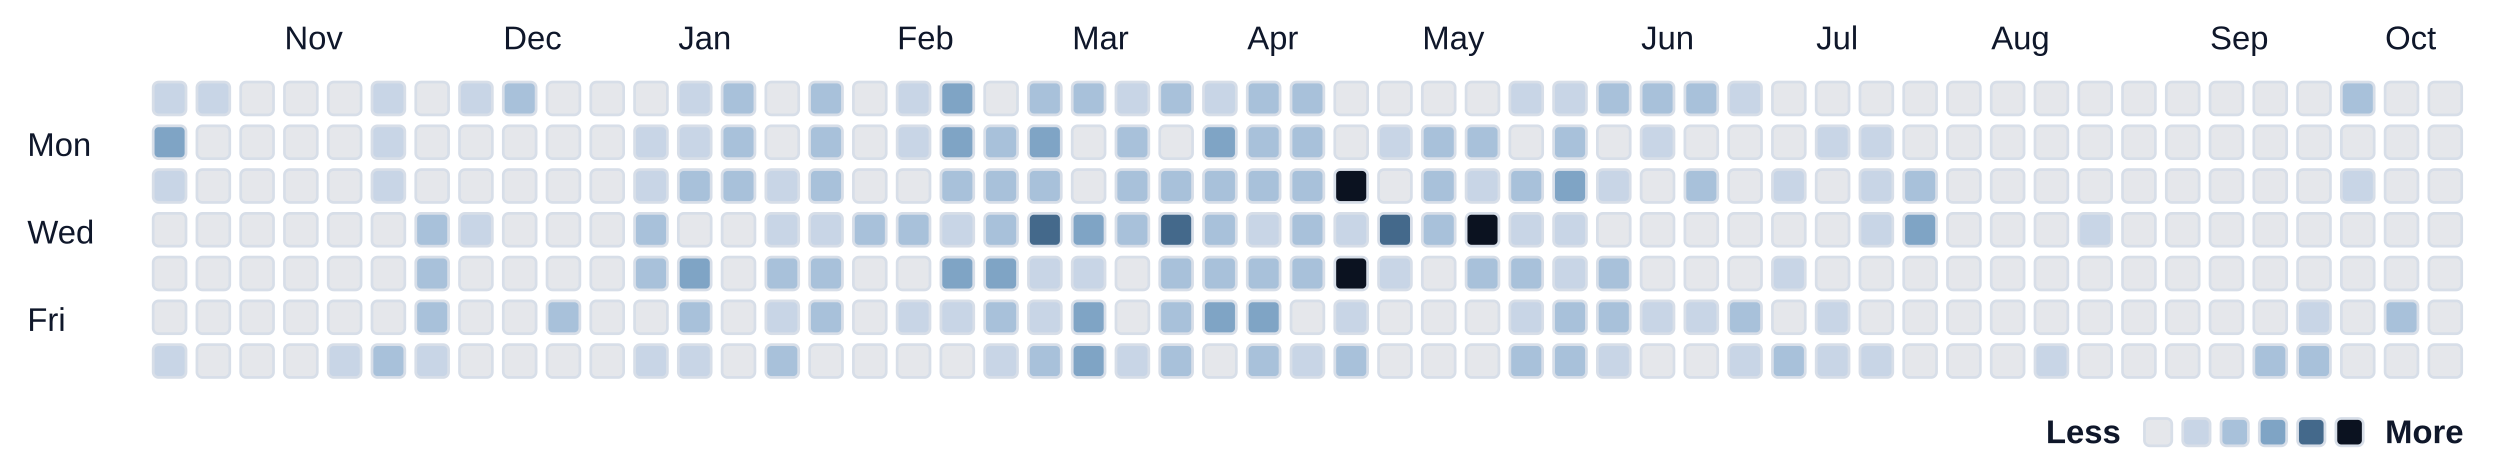
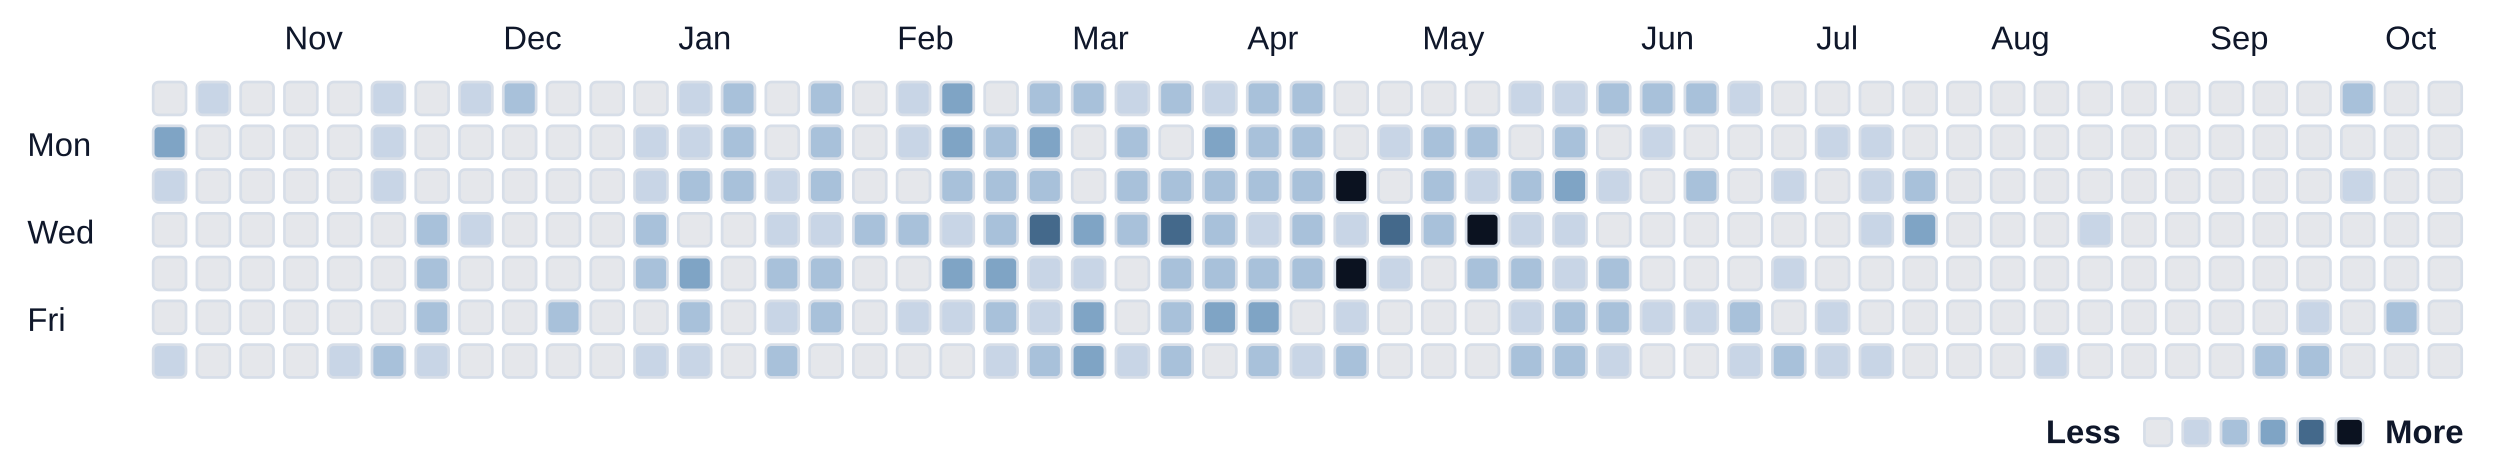
<svg xmlns="http://www.w3.org/2000/svg" baseProfile="tiny" height="174" version="1.2" width="914">
  <defs />
  <text fill="#0F172A" font-family="Segoe UI, Arial, sans-serif" font-size="12px" x="104" y="18">Nov</text>
  <text fill="#0F172A" font-family="Segoe UI, Arial, sans-serif" font-size="12px" x="184" y="18">Dec</text>
  <text fill="#0F172A" font-family="Segoe UI, Arial, sans-serif" font-size="12px" x="248" y="18">Jan</text>
  <text fill="#0F172A" font-family="Segoe UI, Arial, sans-serif" font-size="12px" x="328" y="18">Feb</text>
  <text fill="#0F172A" font-family="Segoe UI, Arial, sans-serif" font-size="12px" x="392" y="18">Mar</text>
  <text fill="#0F172A" font-family="Segoe UI, Arial, sans-serif" font-size="12px" x="456" y="18">Apr</text>
  <text fill="#0F172A" font-family="Segoe UI, Arial, sans-serif" font-size="12px" x="520" y="18">May</text>
  <text fill="#0F172A" font-family="Segoe UI, Arial, sans-serif" font-size="12px" x="600" y="18">Jun</text>
  <text fill="#0F172A" font-family="Segoe UI, Arial, sans-serif" font-size="12px" x="664" y="18">Jul</text>
  <text fill="#0F172A" font-family="Segoe UI, Arial, sans-serif" font-size="12px" x="728" y="18">Aug</text>
  <text fill="#0F172A" font-family="Segoe UI, Arial, sans-serif" font-size="12px" x="808" y="18">Sep</text>
  <text fill="#0F172A" font-family="Segoe UI, Arial, sans-serif" font-size="12px" x="872" y="18">Oct</text>
  <text fill="#0F172A" font-family="Segoe UI, Arial, sans-serif" font-size="12px" x="10" y="57">Mon</text>
  <text fill="#0F172A" font-family="Segoe UI, Arial, sans-serif" font-size="12px" x="10" y="89">Wed</text>
  <text fill="#0F172A" font-family="Segoe UI, Arial, sans-serif" font-size="12px" x="10" y="121">Fri</text>
-   <rect fill="#C8D5E6" height="12" rx="2" ry="2" stroke="#D7DEE8" stroke-width="1" width="12" x="56" y="30" />
+   <rect fill="#E5E7EB" height="12" rx="2" ry="2" stroke="#D7DEE8" stroke-width="1" width="12" x="56" y="30" />
  <rect fill="#7FA4C5" height="12" rx="2" ry="2" stroke="#D7DEE8" stroke-width="1" width="12" x="56" y="46" />
  <rect fill="#C8D5E6" height="12" rx="2" ry="2" stroke="#D7DEE8" stroke-width="1" width="12" x="56" y="62" />
  <rect fill="#E5E7EB" height="12" rx="2" ry="2" stroke="#D7DEE8" stroke-width="1" width="12" x="56" y="78" />
  <rect fill="#E5E7EB" height="12" rx="2" ry="2" stroke="#D7DEE8" stroke-width="1" width="12" x="56" y="94" />
  <rect fill="#E5E7EB" height="12" rx="2" ry="2" stroke="#D7DEE8" stroke-width="1" width="12" x="56" y="110" />
  <rect fill="#C8D5E6" height="12" rx="2" ry="2" stroke="#D7DEE8" stroke-width="1" width="12" x="56" y="126" />
  <rect fill="#C8D5E6" height="12" rx="2" ry="2" stroke="#D7DEE8" stroke-width="1" width="12" x="72" y="30" />
  <rect fill="#E5E7EB" height="12" rx="2" ry="2" stroke="#D7DEE8" stroke-width="1" width="12" x="72" y="46" />
  <rect fill="#E5E7EB" height="12" rx="2" ry="2" stroke="#D7DEE8" stroke-width="1" width="12" x="72" y="62" />
  <rect fill="#E5E7EB" height="12" rx="2" ry="2" stroke="#D7DEE8" stroke-width="1" width="12" x="72" y="78" />
  <rect fill="#E5E7EB" height="12" rx="2" ry="2" stroke="#D7DEE8" stroke-width="1" width="12" x="72" y="94" />
  <rect fill="#E5E7EB" height="12" rx="2" ry="2" stroke="#D7DEE8" stroke-width="1" width="12" x="72" y="110" />
  <rect fill="#E5E7EB" height="12" rx="2" ry="2" stroke="#D7DEE8" stroke-width="1" width="12" x="72" y="126" />
  <rect fill="#E5E7EB" height="12" rx="2" ry="2" stroke="#D7DEE8" stroke-width="1" width="12" x="88" y="30" />
  <rect fill="#E5E7EB" height="12" rx="2" ry="2" stroke="#D7DEE8" stroke-width="1" width="12" x="88" y="46" />
  <rect fill="#E5E7EB" height="12" rx="2" ry="2" stroke="#D7DEE8" stroke-width="1" width="12" x="88" y="62" />
  <rect fill="#E5E7EB" height="12" rx="2" ry="2" stroke="#D7DEE8" stroke-width="1" width="12" x="88" y="78" />
  <rect fill="#E5E7EB" height="12" rx="2" ry="2" stroke="#D7DEE8" stroke-width="1" width="12" x="88" y="94" />
  <rect fill="#E5E7EB" height="12" rx="2" ry="2" stroke="#D7DEE8" stroke-width="1" width="12" x="88" y="110" />
  <rect fill="#E5E7EB" height="12" rx="2" ry="2" stroke="#D7DEE8" stroke-width="1" width="12" x="88" y="126" />
  <rect fill="#E5E7EB" height="12" rx="2" ry="2" stroke="#D7DEE8" stroke-width="1" width="12" x="104" y="30" />
  <rect fill="#E5E7EB" height="12" rx="2" ry="2" stroke="#D7DEE8" stroke-width="1" width="12" x="104" y="46" />
  <rect fill="#E5E7EB" height="12" rx="2" ry="2" stroke="#D7DEE8" stroke-width="1" width="12" x="104" y="62" />
  <rect fill="#E5E7EB" height="12" rx="2" ry="2" stroke="#D7DEE8" stroke-width="1" width="12" x="104" y="78" />
  <rect fill="#E5E7EB" height="12" rx="2" ry="2" stroke="#D7DEE8" stroke-width="1" width="12" x="104" y="94" />
  <rect fill="#E5E7EB" height="12" rx="2" ry="2" stroke="#D7DEE8" stroke-width="1" width="12" x="104" y="110" />
  <rect fill="#E5E7EB" height="12" rx="2" ry="2" stroke="#D7DEE8" stroke-width="1" width="12" x="104" y="126" />
  <rect fill="#E5E7EB" height="12" rx="2" ry="2" stroke="#D7DEE8" stroke-width="1" width="12" x="120" y="30" />
  <rect fill="#E5E7EB" height="12" rx="2" ry="2" stroke="#D7DEE8" stroke-width="1" width="12" x="120" y="46" />
  <rect fill="#E5E7EB" height="12" rx="2" ry="2" stroke="#D7DEE8" stroke-width="1" width="12" x="120" y="62" />
  <rect fill="#E5E7EB" height="12" rx="2" ry="2" stroke="#D7DEE8" stroke-width="1" width="12" x="120" y="78" />
  <rect fill="#E5E7EB" height="12" rx="2" ry="2" stroke="#D7DEE8" stroke-width="1" width="12" x="120" y="94" />
  <rect fill="#E5E7EB" height="12" rx="2" ry="2" stroke="#D7DEE8" stroke-width="1" width="12" x="120" y="110" />
  <rect fill="#C8D5E6" height="12" rx="2" ry="2" stroke="#D7DEE8" stroke-width="1" width="12" x="120" y="126" />
  <rect fill="#C8D5E6" height="12" rx="2" ry="2" stroke="#D7DEE8" stroke-width="1" width="12" x="136" y="30" />
  <rect fill="#C8D5E6" height="12" rx="2" ry="2" stroke="#D7DEE8" stroke-width="1" width="12" x="136" y="46" />
  <rect fill="#C8D5E6" height="12" rx="2" ry="2" stroke="#D7DEE8" stroke-width="1" width="12" x="136" y="62" />
  <rect fill="#E5E7EB" height="12" rx="2" ry="2" stroke="#D7DEE8" stroke-width="1" width="12" x="136" y="78" />
  <rect fill="#E5E7EB" height="12" rx="2" ry="2" stroke="#D7DEE8" stroke-width="1" width="12" x="136" y="94" />
  <rect fill="#E5E7EB" height="12" rx="2" ry="2" stroke="#D7DEE8" stroke-width="1" width="12" x="136" y="110" />
  <rect fill="#A8C1DA" height="12" rx="2" ry="2" stroke="#D7DEE8" stroke-width="1" width="12" x="136" y="126" />
  <rect fill="#E5E7EB" height="12" rx="2" ry="2" stroke="#D7DEE8" stroke-width="1" width="12" x="152" y="30" />
  <rect fill="#E5E7EB" height="12" rx="2" ry="2" stroke="#D7DEE8" stroke-width="1" width="12" x="152" y="46" />
  <rect fill="#E5E7EB" height="12" rx="2" ry="2" stroke="#D7DEE8" stroke-width="1" width="12" x="152" y="62" />
  <rect fill="#A8C1DA" height="12" rx="2" ry="2" stroke="#D7DEE8" stroke-width="1" width="12" x="152" y="78" />
  <rect fill="#A8C1DA" height="12" rx="2" ry="2" stroke="#D7DEE8" stroke-width="1" width="12" x="152" y="94" />
  <rect fill="#A8C1DA" height="12" rx="2" ry="2" stroke="#D7DEE8" stroke-width="1" width="12" x="152" y="110" />
  <rect fill="#C8D5E6" height="12" rx="2" ry="2" stroke="#D7DEE8" stroke-width="1" width="12" x="152" y="126" />
  <rect fill="#C8D5E6" height="12" rx="2" ry="2" stroke="#D7DEE8" stroke-width="1" width="12" x="168" y="30" />
  <rect fill="#E5E7EB" height="12" rx="2" ry="2" stroke="#D7DEE8" stroke-width="1" width="12" x="168" y="46" />
  <rect fill="#E5E7EB" height="12" rx="2" ry="2" stroke="#D7DEE8" stroke-width="1" width="12" x="168" y="62" />
  <rect fill="#C8D5E6" height="12" rx="2" ry="2" stroke="#D7DEE8" stroke-width="1" width="12" x="168" y="78" />
  <rect fill="#E5E7EB" height="12" rx="2" ry="2" stroke="#D7DEE8" stroke-width="1" width="12" x="168" y="94" />
  <rect fill="#E5E7EB" height="12" rx="2" ry="2" stroke="#D7DEE8" stroke-width="1" width="12" x="168" y="110" />
  <rect fill="#E5E7EB" height="12" rx="2" ry="2" stroke="#D7DEE8" stroke-width="1" width="12" x="168" y="126" />
  <rect fill="#A8C1DA" height="12" rx="2" ry="2" stroke="#D7DEE8" stroke-width="1" width="12" x="184" y="30" />
  <rect fill="#E5E7EB" height="12" rx="2" ry="2" stroke="#D7DEE8" stroke-width="1" width="12" x="184" y="46" />
  <rect fill="#E5E7EB" height="12" rx="2" ry="2" stroke="#D7DEE8" stroke-width="1" width="12" x="184" y="62" />
  <rect fill="#E5E7EB" height="12" rx="2" ry="2" stroke="#D7DEE8" stroke-width="1" width="12" x="184" y="78" />
  <rect fill="#E5E7EB" height="12" rx="2" ry="2" stroke="#D7DEE8" stroke-width="1" width="12" x="184" y="94" />
  <rect fill="#E5E7EB" height="12" rx="2" ry="2" stroke="#D7DEE8" stroke-width="1" width="12" x="184" y="110" />
  <rect fill="#E5E7EB" height="12" rx="2" ry="2" stroke="#D7DEE8" stroke-width="1" width="12" x="184" y="126" />
  <rect fill="#E5E7EB" height="12" rx="2" ry="2" stroke="#D7DEE8" stroke-width="1" width="12" x="200" y="30" />
  <rect fill="#E5E7EB" height="12" rx="2" ry="2" stroke="#D7DEE8" stroke-width="1" width="12" x="200" y="46" />
  <rect fill="#E5E7EB" height="12" rx="2" ry="2" stroke="#D7DEE8" stroke-width="1" width="12" x="200" y="62" />
  <rect fill="#E5E7EB" height="12" rx="2" ry="2" stroke="#D7DEE8" stroke-width="1" width="12" x="200" y="78" />
  <rect fill="#E5E7EB" height="12" rx="2" ry="2" stroke="#D7DEE8" stroke-width="1" width="12" x="200" y="94" />
  <rect fill="#A8C1DA" height="12" rx="2" ry="2" stroke="#D7DEE8" stroke-width="1" width="12" x="200" y="110" />
  <rect fill="#E5E7EB" height="12" rx="2" ry="2" stroke="#D7DEE8" stroke-width="1" width="12" x="200" y="126" />
  <rect fill="#E5E7EB" height="12" rx="2" ry="2" stroke="#D7DEE8" stroke-width="1" width="12" x="216" y="30" />
  <rect fill="#E5E7EB" height="12" rx="2" ry="2" stroke="#D7DEE8" stroke-width="1" width="12" x="216" y="46" />
  <rect fill="#E5E7EB" height="12" rx="2" ry="2" stroke="#D7DEE8" stroke-width="1" width="12" x="216" y="62" />
  <rect fill="#E5E7EB" height="12" rx="2" ry="2" stroke="#D7DEE8" stroke-width="1" width="12" x="216" y="78" />
  <rect fill="#E5E7EB" height="12" rx="2" ry="2" stroke="#D7DEE8" stroke-width="1" width="12" x="216" y="94" />
  <rect fill="#E5E7EB" height="12" rx="2" ry="2" stroke="#D7DEE8" stroke-width="1" width="12" x="216" y="110" />
  <rect fill="#E5E7EB" height="12" rx="2" ry="2" stroke="#D7DEE8" stroke-width="1" width="12" x="216" y="126" />
  <rect fill="#E5E7EB" height="12" rx="2" ry="2" stroke="#D7DEE8" stroke-width="1" width="12" x="232" y="30" />
  <rect fill="#C8D5E6" height="12" rx="2" ry="2" stroke="#D7DEE8" stroke-width="1" width="12" x="232" y="46" />
  <rect fill="#C8D5E6" height="12" rx="2" ry="2" stroke="#D7DEE8" stroke-width="1" width="12" x="232" y="62" />
  <rect fill="#A8C1DA" height="12" rx="2" ry="2" stroke="#D7DEE8" stroke-width="1" width="12" x="232" y="78" />
  <rect fill="#A8C1DA" height="12" rx="2" ry="2" stroke="#D7DEE8" stroke-width="1" width="12" x="232" y="94" />
  <rect fill="#E5E7EB" height="12" rx="2" ry="2" stroke="#D7DEE8" stroke-width="1" width="12" x="232" y="110" />
  <rect fill="#C8D5E6" height="12" rx="2" ry="2" stroke="#D7DEE8" stroke-width="1" width="12" x="232" y="126" />
  <rect fill="#C8D5E6" height="12" rx="2" ry="2" stroke="#D7DEE8" stroke-width="1" width="12" x="248" y="30" />
  <rect fill="#C8D5E6" height="12" rx="2" ry="2" stroke="#D7DEE8" stroke-width="1" width="12" x="248" y="46" />
  <rect fill="#A8C1DA" height="12" rx="2" ry="2" stroke="#D7DEE8" stroke-width="1" width="12" x="248" y="62" />
  <rect fill="#E5E7EB" height="12" rx="2" ry="2" stroke="#D7DEE8" stroke-width="1" width="12" x="248" y="78" />
  <rect fill="#7FA4C5" height="12" rx="2" ry="2" stroke="#D7DEE8" stroke-width="1" width="12" x="248" y="94" />
  <rect fill="#A8C1DA" height="12" rx="2" ry="2" stroke="#D7DEE8" stroke-width="1" width="12" x="248" y="110" />
  <rect fill="#C8D5E6" height="12" rx="2" ry="2" stroke="#D7DEE8" stroke-width="1" width="12" x="248" y="126" />
  <rect fill="#A8C1DA" height="12" rx="2" ry="2" stroke="#D7DEE8" stroke-width="1" width="12" x="264" y="30" />
  <rect fill="#A8C1DA" height="12" rx="2" ry="2" stroke="#D7DEE8" stroke-width="1" width="12" x="264" y="46" />
  <rect fill="#A8C1DA" height="12" rx="2" ry="2" stroke="#D7DEE8" stroke-width="1" width="12" x="264" y="62" />
  <rect fill="#E5E7EB" height="12" rx="2" ry="2" stroke="#D7DEE8" stroke-width="1" width="12" x="264" y="78" />
  <rect fill="#E5E7EB" height="12" rx="2" ry="2" stroke="#D7DEE8" stroke-width="1" width="12" x="264" y="94" />
  <rect fill="#E5E7EB" height="12" rx="2" ry="2" stroke="#D7DEE8" stroke-width="1" width="12" x="264" y="110" />
  <rect fill="#E5E7EB" height="12" rx="2" ry="2" stroke="#D7DEE8" stroke-width="1" width="12" x="264" y="126" />
  <rect fill="#E5E7EB" height="12" rx="2" ry="2" stroke="#D7DEE8" stroke-width="1" width="12" x="280" y="30" />
  <rect fill="#E5E7EB" height="12" rx="2" ry="2" stroke="#D7DEE8" stroke-width="1" width="12" x="280" y="46" />
  <rect fill="#C8D5E6" height="12" rx="2" ry="2" stroke="#D7DEE8" stroke-width="1" width="12" x="280" y="62" />
  <rect fill="#C8D5E6" height="12" rx="2" ry="2" stroke="#D7DEE8" stroke-width="1" width="12" x="280" y="78" />
  <rect fill="#A8C1DA" height="12" rx="2" ry="2" stroke="#D7DEE8" stroke-width="1" width="12" x="280" y="94" />
  <rect fill="#C8D5E6" height="12" rx="2" ry="2" stroke="#D7DEE8" stroke-width="1" width="12" x="280" y="110" />
  <rect fill="#A8C1DA" height="12" rx="2" ry="2" stroke="#D7DEE8" stroke-width="1" width="12" x="280" y="126" />
  <rect fill="#A8C1DA" height="12" rx="2" ry="2" stroke="#D7DEE8" stroke-width="1" width="12" x="296" y="30" />
  <rect fill="#A8C1DA" height="12" rx="2" ry="2" stroke="#D7DEE8" stroke-width="1" width="12" x="296" y="46" />
  <rect fill="#A8C1DA" height="12" rx="2" ry="2" stroke="#D7DEE8" stroke-width="1" width="12" x="296" y="62" />
  <rect fill="#C8D5E6" height="12" rx="2" ry="2" stroke="#D7DEE8" stroke-width="1" width="12" x="296" y="78" />
  <rect fill="#A8C1DA" height="12" rx="2" ry="2" stroke="#D7DEE8" stroke-width="1" width="12" x="296" y="94" />
  <rect fill="#A8C1DA" height="12" rx="2" ry="2" stroke="#D7DEE8" stroke-width="1" width="12" x="296" y="110" />
  <rect fill="#E5E7EB" height="12" rx="2" ry="2" stroke="#D7DEE8" stroke-width="1" width="12" x="296" y="126" />
  <rect fill="#E5E7EB" height="12" rx="2" ry="2" stroke="#D7DEE8" stroke-width="1" width="12" x="312" y="30" />
  <rect fill="#E5E7EB" height="12" rx="2" ry="2" stroke="#D7DEE8" stroke-width="1" width="12" x="312" y="46" />
  <rect fill="#E5E7EB" height="12" rx="2" ry="2" stroke="#D7DEE8" stroke-width="1" width="12" x="312" y="62" />
  <rect fill="#A8C1DA" height="12" rx="2" ry="2" stroke="#D7DEE8" stroke-width="1" width="12" x="312" y="78" />
  <rect fill="#E5E7EB" height="12" rx="2" ry="2" stroke="#D7DEE8" stroke-width="1" width="12" x="312" y="94" />
  <rect fill="#E5E7EB" height="12" rx="2" ry="2" stroke="#D7DEE8" stroke-width="1" width="12" x="312" y="110" />
  <rect fill="#E5E7EB" height="12" rx="2" ry="2" stroke="#D7DEE8" stroke-width="1" width="12" x="312" y="126" />
  <rect fill="#C8D5E6" height="12" rx="2" ry="2" stroke="#D7DEE8" stroke-width="1" width="12" x="328" y="30" />
  <rect fill="#C8D5E6" height="12" rx="2" ry="2" stroke="#D7DEE8" stroke-width="1" width="12" x="328" y="46" />
  <rect fill="#E5E7EB" height="12" rx="2" ry="2" stroke="#D7DEE8" stroke-width="1" width="12" x="328" y="62" />
  <rect fill="#A8C1DA" height="12" rx="2" ry="2" stroke="#D7DEE8" stroke-width="1" width="12" x="328" y="78" />
  <rect fill="#E5E7EB" height="12" rx="2" ry="2" stroke="#D7DEE8" stroke-width="1" width="12" x="328" y="94" />
  <rect fill="#C8D5E6" height="12" rx="2" ry="2" stroke="#D7DEE8" stroke-width="1" width="12" x="328" y="110" />
  <rect fill="#E5E7EB" height="12" rx="2" ry="2" stroke="#D7DEE8" stroke-width="1" width="12" x="328" y="126" />
  <rect fill="#7FA4C5" height="12" rx="2" ry="2" stroke="#D7DEE8" stroke-width="1" width="12" x="344" y="30" />
  <rect fill="#7FA4C5" height="12" rx="2" ry="2" stroke="#D7DEE8" stroke-width="1" width="12" x="344" y="46" />
  <rect fill="#A8C1DA" height="12" rx="2" ry="2" stroke="#D7DEE8" stroke-width="1" width="12" x="344" y="62" />
  <rect fill="#C8D5E6" height="12" rx="2" ry="2" stroke="#D7DEE8" stroke-width="1" width="12" x="344" y="78" />
  <rect fill="#7FA4C5" height="12" rx="2" ry="2" stroke="#D7DEE8" stroke-width="1" width="12" x="344" y="94" />
  <rect fill="#C8D5E6" height="12" rx="2" ry="2" stroke="#D7DEE8" stroke-width="1" width="12" x="344" y="110" />
  <rect fill="#E5E7EB" height="12" rx="2" ry="2" stroke="#D7DEE8" stroke-width="1" width="12" x="344" y="126" />
  <rect fill="#E5E7EB" height="12" rx="2" ry="2" stroke="#D7DEE8" stroke-width="1" width="12" x="360" y="30" />
  <rect fill="#A8C1DA" height="12" rx="2" ry="2" stroke="#D7DEE8" stroke-width="1" width="12" x="360" y="46" />
  <rect fill="#A8C1DA" height="12" rx="2" ry="2" stroke="#D7DEE8" stroke-width="1" width="12" x="360" y="62" />
  <rect fill="#A8C1DA" height="12" rx="2" ry="2" stroke="#D7DEE8" stroke-width="1" width="12" x="360" y="78" />
  <rect fill="#7FA4C5" height="12" rx="2" ry="2" stroke="#D7DEE8" stroke-width="1" width="12" x="360" y="94" />
  <rect fill="#A8C1DA" height="12" rx="2" ry="2" stroke="#D7DEE8" stroke-width="1" width="12" x="360" y="110" />
  <rect fill="#C8D5E6" height="12" rx="2" ry="2" stroke="#D7DEE8" stroke-width="1" width="12" x="360" y="126" />
  <rect fill="#A8C1DA" height="12" rx="2" ry="2" stroke="#D7DEE8" stroke-width="1" width="12" x="376" y="30" />
  <rect fill="#7FA4C5" height="12" rx="2" ry="2" stroke="#D7DEE8" stroke-width="1" width="12" x="376" y="46" />
  <rect fill="#A8C1DA" height="12" rx="2" ry="2" stroke="#D7DEE8" stroke-width="1" width="12" x="376" y="62" />
  <rect fill="#44698B" height="12" rx="2" ry="2" stroke="#D7DEE8" stroke-width="1" width="12" x="376" y="78" />
  <rect fill="#C8D5E6" height="12" rx="2" ry="2" stroke="#D7DEE8" stroke-width="1" width="12" x="376" y="94" />
  <rect fill="#C8D5E6" height="12" rx="2" ry="2" stroke="#D7DEE8" stroke-width="1" width="12" x="376" y="110" />
  <rect fill="#A8C1DA" height="12" rx="2" ry="2" stroke="#D7DEE8" stroke-width="1" width="12" x="376" y="126" />
  <rect fill="#A8C1DA" height="12" rx="2" ry="2" stroke="#D7DEE8" stroke-width="1" width="12" x="392" y="30" />
  <rect fill="#E5E7EB" height="12" rx="2" ry="2" stroke="#D7DEE8" stroke-width="1" width="12" x="392" y="46" />
  <rect fill="#E5E7EB" height="12" rx="2" ry="2" stroke="#D7DEE8" stroke-width="1" width="12" x="392" y="62" />
  <rect fill="#7FA4C5" height="12" rx="2" ry="2" stroke="#D7DEE8" stroke-width="1" width="12" x="392" y="78" />
  <rect fill="#C8D5E6" height="12" rx="2" ry="2" stroke="#D7DEE8" stroke-width="1" width="12" x="392" y="94" />
  <rect fill="#7FA4C5" height="12" rx="2" ry="2" stroke="#D7DEE8" stroke-width="1" width="12" x="392" y="110" />
  <rect fill="#7FA4C5" height="12" rx="2" ry="2" stroke="#D7DEE8" stroke-width="1" width="12" x="392" y="126" />
  <rect fill="#C8D5E6" height="12" rx="2" ry="2" stroke="#D7DEE8" stroke-width="1" width="12" x="408" y="30" />
  <rect fill="#A8C1DA" height="12" rx="2" ry="2" stroke="#D7DEE8" stroke-width="1" width="12" x="408" y="46" />
  <rect fill="#A8C1DA" height="12" rx="2" ry="2" stroke="#D7DEE8" stroke-width="1" width="12" x="408" y="62" />
  <rect fill="#A8C1DA" height="12" rx="2" ry="2" stroke="#D7DEE8" stroke-width="1" width="12" x="408" y="78" />
  <rect fill="#E5E7EB" height="12" rx="2" ry="2" stroke="#D7DEE8" stroke-width="1" width="12" x="408" y="94" />
  <rect fill="#E5E7EB" height="12" rx="2" ry="2" stroke="#D7DEE8" stroke-width="1" width="12" x="408" y="110" />
  <rect fill="#C8D5E6" height="12" rx="2" ry="2" stroke="#D7DEE8" stroke-width="1" width="12" x="408" y="126" />
  <rect fill="#A8C1DA" height="12" rx="2" ry="2" stroke="#D7DEE8" stroke-width="1" width="12" x="424" y="30" />
  <rect fill="#E5E7EB" height="12" rx="2" ry="2" stroke="#D7DEE8" stroke-width="1" width="12" x="424" y="46" />
  <rect fill="#A8C1DA" height="12" rx="2" ry="2" stroke="#D7DEE8" stroke-width="1" width="12" x="424" y="62" />
  <rect fill="#44698B" height="12" rx="2" ry="2" stroke="#D7DEE8" stroke-width="1" width="12" x="424" y="78" />
  <rect fill="#A8C1DA" height="12" rx="2" ry="2" stroke="#D7DEE8" stroke-width="1" width="12" x="424" y="94" />
  <rect fill="#A8C1DA" height="12" rx="2" ry="2" stroke="#D7DEE8" stroke-width="1" width="12" x="424" y="110" />
  <rect fill="#A8C1DA" height="12" rx="2" ry="2" stroke="#D7DEE8" stroke-width="1" width="12" x="424" y="126" />
  <rect fill="#C8D5E6" height="12" rx="2" ry="2" stroke="#D7DEE8" stroke-width="1" width="12" x="440" y="30" />
  <rect fill="#7FA4C5" height="12" rx="2" ry="2" stroke="#D7DEE8" stroke-width="1" width="12" x="440" y="46" />
  <rect fill="#A8C1DA" height="12" rx="2" ry="2" stroke="#D7DEE8" stroke-width="1" width="12" x="440" y="62" />
  <rect fill="#A8C1DA" height="12" rx="2" ry="2" stroke="#D7DEE8" stroke-width="1" width="12" x="440" y="78" />
  <rect fill="#A8C1DA" height="12" rx="2" ry="2" stroke="#D7DEE8" stroke-width="1" width="12" x="440" y="94" />
  <rect fill="#7FA4C5" height="12" rx="2" ry="2" stroke="#D7DEE8" stroke-width="1" width="12" x="440" y="110" />
  <rect fill="#E5E7EB" height="12" rx="2" ry="2" stroke="#D7DEE8" stroke-width="1" width="12" x="440" y="126" />
  <rect fill="#A8C1DA" height="12" rx="2" ry="2" stroke="#D7DEE8" stroke-width="1" width="12" x="456" y="30" />
  <rect fill="#A8C1DA" height="12" rx="2" ry="2" stroke="#D7DEE8" stroke-width="1" width="12" x="456" y="46" />
  <rect fill="#A8C1DA" height="12" rx="2" ry="2" stroke="#D7DEE8" stroke-width="1" width="12" x="456" y="62" />
  <rect fill="#C8D5E6" height="12" rx="2" ry="2" stroke="#D7DEE8" stroke-width="1" width="12" x="456" y="78" />
  <rect fill="#A8C1DA" height="12" rx="2" ry="2" stroke="#D7DEE8" stroke-width="1" width="12" x="456" y="94" />
  <rect fill="#7FA4C5" height="12" rx="2" ry="2" stroke="#D7DEE8" stroke-width="1" width="12" x="456" y="110" />
  <rect fill="#A8C1DA" height="12" rx="2" ry="2" stroke="#D7DEE8" stroke-width="1" width="12" x="456" y="126" />
  <rect fill="#A8C1DA" height="12" rx="2" ry="2" stroke="#D7DEE8" stroke-width="1" width="12" x="472" y="30" />
  <rect fill="#A8C1DA" height="12" rx="2" ry="2" stroke="#D7DEE8" stroke-width="1" width="12" x="472" y="46" />
  <rect fill="#A8C1DA" height="12" rx="2" ry="2" stroke="#D7DEE8" stroke-width="1" width="12" x="472" y="62" />
  <rect fill="#A8C1DA" height="12" rx="2" ry="2" stroke="#D7DEE8" stroke-width="1" width="12" x="472" y="78" />
  <rect fill="#A8C1DA" height="12" rx="2" ry="2" stroke="#D7DEE8" stroke-width="1" width="12" x="472" y="94" />
  <rect fill="#E5E7EB" height="12" rx="2" ry="2" stroke="#D7DEE8" stroke-width="1" width="12" x="472" y="110" />
  <rect fill="#C8D5E6" height="12" rx="2" ry="2" stroke="#D7DEE8" stroke-width="1" width="12" x="472" y="126" />
  <rect fill="#E5E7EB" height="12" rx="2" ry="2" stroke="#D7DEE8" stroke-width="1" width="12" x="488" y="30" />
  <rect fill="#E5E7EB" height="12" rx="2" ry="2" stroke="#D7DEE8" stroke-width="1" width="12" x="488" y="46" />
  <rect fill="#0B1220" height="12" rx="2" ry="2" stroke="#D7DEE8" stroke-width="1" width="12" x="488" y="62" />
  <rect fill="#C8D5E6" height="12" rx="2" ry="2" stroke="#D7DEE8" stroke-width="1" width="12" x="488" y="78" />
  <rect fill="#0B1220" height="12" rx="2" ry="2" stroke="#D7DEE8" stroke-width="1" width="12" x="488" y="94" />
  <rect fill="#C8D5E6" height="12" rx="2" ry="2" stroke="#D7DEE8" stroke-width="1" width="12" x="488" y="110" />
  <rect fill="#A8C1DA" height="12" rx="2" ry="2" stroke="#D7DEE8" stroke-width="1" width="12" x="488" y="126" />
  <rect fill="#E5E7EB" height="12" rx="2" ry="2" stroke="#D7DEE8" stroke-width="1" width="12" x="504" y="30" />
  <rect fill="#C8D5E6" height="12" rx="2" ry="2" stroke="#D7DEE8" stroke-width="1" width="12" x="504" y="46" />
  <rect fill="#E5E7EB" height="12" rx="2" ry="2" stroke="#D7DEE8" stroke-width="1" width="12" x="504" y="62" />
  <rect fill="#44698B" height="12" rx="2" ry="2" stroke="#D7DEE8" stroke-width="1" width="12" x="504" y="78" />
  <rect fill="#C8D5E6" height="12" rx="2" ry="2" stroke="#D7DEE8" stroke-width="1" width="12" x="504" y="94" />
  <rect fill="#E5E7EB" height="12" rx="2" ry="2" stroke="#D7DEE8" stroke-width="1" width="12" x="504" y="110" />
  <rect fill="#E5E7EB" height="12" rx="2" ry="2" stroke="#D7DEE8" stroke-width="1" width="12" x="504" y="126" />
  <rect fill="#E5E7EB" height="12" rx="2" ry="2" stroke="#D7DEE8" stroke-width="1" width="12" x="520" y="30" />
  <rect fill="#A8C1DA" height="12" rx="2" ry="2" stroke="#D7DEE8" stroke-width="1" width="12" x="520" y="46" />
  <rect fill="#A8C1DA" height="12" rx="2" ry="2" stroke="#D7DEE8" stroke-width="1" width="12" x="520" y="62" />
  <rect fill="#A8C1DA" height="12" rx="2" ry="2" stroke="#D7DEE8" stroke-width="1" width="12" x="520" y="78" />
  <rect fill="#E5E7EB" height="12" rx="2" ry="2" stroke="#D7DEE8" stroke-width="1" width="12" x="520" y="94" />
  <rect fill="#E5E7EB" height="12" rx="2" ry="2" stroke="#D7DEE8" stroke-width="1" width="12" x="520" y="110" />
  <rect fill="#E5E7EB" height="12" rx="2" ry="2" stroke="#D7DEE8" stroke-width="1" width="12" x="520" y="126" />
  <rect fill="#E5E7EB" height="12" rx="2" ry="2" stroke="#D7DEE8" stroke-width="1" width="12" x="536" y="30" />
  <rect fill="#A8C1DA" height="12" rx="2" ry="2" stroke="#D7DEE8" stroke-width="1" width="12" x="536" y="46" />
  <rect fill="#C8D5E6" height="12" rx="2" ry="2" stroke="#D7DEE8" stroke-width="1" width="12" x="536" y="62" />
  <rect fill="#0B1220" height="12" rx="2" ry="2" stroke="#D7DEE8" stroke-width="1" width="12" x="536" y="78" />
  <rect fill="#A8C1DA" height="12" rx="2" ry="2" stroke="#D7DEE8" stroke-width="1" width="12" x="536" y="94" />
  <rect fill="#E5E7EB" height="12" rx="2" ry="2" stroke="#D7DEE8" stroke-width="1" width="12" x="536" y="110" />
  <rect fill="#E5E7EB" height="12" rx="2" ry="2" stroke="#D7DEE8" stroke-width="1" width="12" x="536" y="126" />
  <rect fill="#C8D5E6" height="12" rx="2" ry="2" stroke="#D7DEE8" stroke-width="1" width="12" x="552" y="30" />
  <rect fill="#E5E7EB" height="12" rx="2" ry="2" stroke="#D7DEE8" stroke-width="1" width="12" x="552" y="46" />
  <rect fill="#A8C1DA" height="12" rx="2" ry="2" stroke="#D7DEE8" stroke-width="1" width="12" x="552" y="62" />
  <rect fill="#C8D5E6" height="12" rx="2" ry="2" stroke="#D7DEE8" stroke-width="1" width="12" x="552" y="78" />
  <rect fill="#A8C1DA" height="12" rx="2" ry="2" stroke="#D7DEE8" stroke-width="1" width="12" x="552" y="94" />
  <rect fill="#C8D5E6" height="12" rx="2" ry="2" stroke="#D7DEE8" stroke-width="1" width="12" x="552" y="110" />
  <rect fill="#A8C1DA" height="12" rx="2" ry="2" stroke="#D7DEE8" stroke-width="1" width="12" x="552" y="126" />
  <rect fill="#C8D5E6" height="12" rx="2" ry="2" stroke="#D7DEE8" stroke-width="1" width="12" x="568" y="30" />
  <rect fill="#A8C1DA" height="12" rx="2" ry="2" stroke="#D7DEE8" stroke-width="1" width="12" x="568" y="46" />
  <rect fill="#7FA4C5" height="12" rx="2" ry="2" stroke="#D7DEE8" stroke-width="1" width="12" x="568" y="62" />
  <rect fill="#C8D5E6" height="12" rx="2" ry="2" stroke="#D7DEE8" stroke-width="1" width="12" x="568" y="78" />
  <rect fill="#C8D5E6" height="12" rx="2" ry="2" stroke="#D7DEE8" stroke-width="1" width="12" x="568" y="94" />
  <rect fill="#A8C1DA" height="12" rx="2" ry="2" stroke="#D7DEE8" stroke-width="1" width="12" x="568" y="110" />
  <rect fill="#A8C1DA" height="12" rx="2" ry="2" stroke="#D7DEE8" stroke-width="1" width="12" x="568" y="126" />
  <rect fill="#A8C1DA" height="12" rx="2" ry="2" stroke="#D7DEE8" stroke-width="1" width="12" x="584" y="30" />
  <rect fill="#E5E7EB" height="12" rx="2" ry="2" stroke="#D7DEE8" stroke-width="1" width="12" x="584" y="46" />
  <rect fill="#C8D5E6" height="12" rx="2" ry="2" stroke="#D7DEE8" stroke-width="1" width="12" x="584" y="62" />
  <rect fill="#E5E7EB" height="12" rx="2" ry="2" stroke="#D7DEE8" stroke-width="1" width="12" x="584" y="78" />
  <rect fill="#A8C1DA" height="12" rx="2" ry="2" stroke="#D7DEE8" stroke-width="1" width="12" x="584" y="94" />
  <rect fill="#A8C1DA" height="12" rx="2" ry="2" stroke="#D7DEE8" stroke-width="1" width="12" x="584" y="110" />
  <rect fill="#C8D5E6" height="12" rx="2" ry="2" stroke="#D7DEE8" stroke-width="1" width="12" x="584" y="126" />
  <rect fill="#A8C1DA" height="12" rx="2" ry="2" stroke="#D7DEE8" stroke-width="1" width="12" x="600" y="30" />
  <rect fill="#C8D5E6" height="12" rx="2" ry="2" stroke="#D7DEE8" stroke-width="1" width="12" x="600" y="46" />
  <rect fill="#E5E7EB" height="12" rx="2" ry="2" stroke="#D7DEE8" stroke-width="1" width="12" x="600" y="62" />
  <rect fill="#E5E7EB" height="12" rx="2" ry="2" stroke="#D7DEE8" stroke-width="1" width="12" x="600" y="78" />
  <rect fill="#E5E7EB" height="12" rx="2" ry="2" stroke="#D7DEE8" stroke-width="1" width="12" x="600" y="94" />
  <rect fill="#C8D5E6" height="12" rx="2" ry="2" stroke="#D7DEE8" stroke-width="1" width="12" x="600" y="110" />
  <rect fill="#E5E7EB" height="12" rx="2" ry="2" stroke="#D7DEE8" stroke-width="1" width="12" x="600" y="126" />
  <rect fill="#A8C1DA" height="12" rx="2" ry="2" stroke="#D7DEE8" stroke-width="1" width="12" x="616" y="30" />
  <rect fill="#E5E7EB" height="12" rx="2" ry="2" stroke="#D7DEE8" stroke-width="1" width="12" x="616" y="46" />
  <rect fill="#A8C1DA" height="12" rx="2" ry="2" stroke="#D7DEE8" stroke-width="1" width="12" x="616" y="62" />
  <rect fill="#E5E7EB" height="12" rx="2" ry="2" stroke="#D7DEE8" stroke-width="1" width="12" x="616" y="78" />
  <rect fill="#E5E7EB" height="12" rx="2" ry="2" stroke="#D7DEE8" stroke-width="1" width="12" x="616" y="94" />
  <rect fill="#C8D5E6" height="12" rx="2" ry="2" stroke="#D7DEE8" stroke-width="1" width="12" x="616" y="110" />
  <rect fill="#E5E7EB" height="12" rx="2" ry="2" stroke="#D7DEE8" stroke-width="1" width="12" x="616" y="126" />
  <rect fill="#C8D5E6" height="12" rx="2" ry="2" stroke="#D7DEE8" stroke-width="1" width="12" x="632" y="30" />
  <rect fill="#E5E7EB" height="12" rx="2" ry="2" stroke="#D7DEE8" stroke-width="1" width="12" x="632" y="46" />
  <rect fill="#E5E7EB" height="12" rx="2" ry="2" stroke="#D7DEE8" stroke-width="1" width="12" x="632" y="62" />
  <rect fill="#E5E7EB" height="12" rx="2" ry="2" stroke="#D7DEE8" stroke-width="1" width="12" x="632" y="78" />
  <rect fill="#E5E7EB" height="12" rx="2" ry="2" stroke="#D7DEE8" stroke-width="1" width="12" x="632" y="94" />
  <rect fill="#A8C1DA" height="12" rx="2" ry="2" stroke="#D7DEE8" stroke-width="1" width="12" x="632" y="110" />
  <rect fill="#C8D5E6" height="12" rx="2" ry="2" stroke="#D7DEE8" stroke-width="1" width="12" x="632" y="126" />
  <rect fill="#E5E7EB" height="12" rx="2" ry="2" stroke="#D7DEE8" stroke-width="1" width="12" x="648" y="30" />
  <rect fill="#E5E7EB" height="12" rx="2" ry="2" stroke="#D7DEE8" stroke-width="1" width="12" x="648" y="46" />
  <rect fill="#C8D5E6" height="12" rx="2" ry="2" stroke="#D7DEE8" stroke-width="1" width="12" x="648" y="62" />
  <rect fill="#E5E7EB" height="12" rx="2" ry="2" stroke="#D7DEE8" stroke-width="1" width="12" x="648" y="78" />
  <rect fill="#C8D5E6" height="12" rx="2" ry="2" stroke="#D7DEE8" stroke-width="1" width="12" x="648" y="94" />
  <rect fill="#E5E7EB" height="12" rx="2" ry="2" stroke="#D7DEE8" stroke-width="1" width="12" x="648" y="110" />
  <rect fill="#A8C1DA" height="12" rx="2" ry="2" stroke="#D7DEE8" stroke-width="1" width="12" x="648" y="126" />
  <rect fill="#E5E7EB" height="12" rx="2" ry="2" stroke="#D7DEE8" stroke-width="1" width="12" x="664" y="30" />
  <rect fill="#C8D5E6" height="12" rx="2" ry="2" stroke="#D7DEE8" stroke-width="1" width="12" x="664" y="46" />
  <rect fill="#E5E7EB" height="12" rx="2" ry="2" stroke="#D7DEE8" stroke-width="1" width="12" x="664" y="62" />
  <rect fill="#E5E7EB" height="12" rx="2" ry="2" stroke="#D7DEE8" stroke-width="1" width="12" x="664" y="78" />
  <rect fill="#E5E7EB" height="12" rx="2" ry="2" stroke="#D7DEE8" stroke-width="1" width="12" x="664" y="94" />
  <rect fill="#C8D5E6" height="12" rx="2" ry="2" stroke="#D7DEE8" stroke-width="1" width="12" x="664" y="110" />
  <rect fill="#C8D5E6" height="12" rx="2" ry="2" stroke="#D7DEE8" stroke-width="1" width="12" x="664" y="126" />
  <rect fill="#E5E7EB" height="12" rx="2" ry="2" stroke="#D7DEE8" stroke-width="1" width="12" x="680" y="30" />
  <rect fill="#C8D5E6" height="12" rx="2" ry="2" stroke="#D7DEE8" stroke-width="1" width="12" x="680" y="46" />
  <rect fill="#C8D5E6" height="12" rx="2" ry="2" stroke="#D7DEE8" stroke-width="1" width="12" x="680" y="62" />
  <rect fill="#C8D5E6" height="12" rx="2" ry="2" stroke="#D7DEE8" stroke-width="1" width="12" x="680" y="78" />
  <rect fill="#E5E7EB" height="12" rx="2" ry="2" stroke="#D7DEE8" stroke-width="1" width="12" x="680" y="94" />
  <rect fill="#E5E7EB" height="12" rx="2" ry="2" stroke="#D7DEE8" stroke-width="1" width="12" x="680" y="110" />
  <rect fill="#C8D5E6" height="12" rx="2" ry="2" stroke="#D7DEE8" stroke-width="1" width="12" x="680" y="126" />
  <rect fill="#E5E7EB" height="12" rx="2" ry="2" stroke="#D7DEE8" stroke-width="1" width="12" x="696" y="30" />
  <rect fill="#E5E7EB" height="12" rx="2" ry="2" stroke="#D7DEE8" stroke-width="1" width="12" x="696" y="46" />
  <rect fill="#A8C1DA" height="12" rx="2" ry="2" stroke="#D7DEE8" stroke-width="1" width="12" x="696" y="62" />
  <rect fill="#7FA4C5" height="12" rx="2" ry="2" stroke="#D7DEE8" stroke-width="1" width="12" x="696" y="78" />
  <rect fill="#E5E7EB" height="12" rx="2" ry="2" stroke="#D7DEE8" stroke-width="1" width="12" x="696" y="94" />
  <rect fill="#E5E7EB" height="12" rx="2" ry="2" stroke="#D7DEE8" stroke-width="1" width="12" x="696" y="110" />
  <rect fill="#E5E7EB" height="12" rx="2" ry="2" stroke="#D7DEE8" stroke-width="1" width="12" x="696" y="126" />
  <rect fill="#E5E7EB" height="12" rx="2" ry="2" stroke="#D7DEE8" stroke-width="1" width="12" x="712" y="30" />
  <rect fill="#E5E7EB" height="12" rx="2" ry="2" stroke="#D7DEE8" stroke-width="1" width="12" x="712" y="46" />
  <rect fill="#E5E7EB" height="12" rx="2" ry="2" stroke="#D7DEE8" stroke-width="1" width="12" x="712" y="62" />
  <rect fill="#E5E7EB" height="12" rx="2" ry="2" stroke="#D7DEE8" stroke-width="1" width="12" x="712" y="78" />
  <rect fill="#E5E7EB" height="12" rx="2" ry="2" stroke="#D7DEE8" stroke-width="1" width="12" x="712" y="94" />
  <rect fill="#E5E7EB" height="12" rx="2" ry="2" stroke="#D7DEE8" stroke-width="1" width="12" x="712" y="110" />
  <rect fill="#E5E7EB" height="12" rx="2" ry="2" stroke="#D7DEE8" stroke-width="1" width="12" x="712" y="126" />
  <rect fill="#E5E7EB" height="12" rx="2" ry="2" stroke="#D7DEE8" stroke-width="1" width="12" x="728" y="30" />
  <rect fill="#E5E7EB" height="12" rx="2" ry="2" stroke="#D7DEE8" stroke-width="1" width="12" x="728" y="46" />
  <rect fill="#E5E7EB" height="12" rx="2" ry="2" stroke="#D7DEE8" stroke-width="1" width="12" x="728" y="62" />
  <rect fill="#E5E7EB" height="12" rx="2" ry="2" stroke="#D7DEE8" stroke-width="1" width="12" x="728" y="78" />
  <rect fill="#E5E7EB" height="12" rx="2" ry="2" stroke="#D7DEE8" stroke-width="1" width="12" x="728" y="94" />
  <rect fill="#E5E7EB" height="12" rx="2" ry="2" stroke="#D7DEE8" stroke-width="1" width="12" x="728" y="110" />
  <rect fill="#E5E7EB" height="12" rx="2" ry="2" stroke="#D7DEE8" stroke-width="1" width="12" x="728" y="126" />
  <rect fill="#E5E7EB" height="12" rx="2" ry="2" stroke="#D7DEE8" stroke-width="1" width="12" x="744" y="30" />
  <rect fill="#E5E7EB" height="12" rx="2" ry="2" stroke="#D7DEE8" stroke-width="1" width="12" x="744" y="46" />
  <rect fill="#E5E7EB" height="12" rx="2" ry="2" stroke="#D7DEE8" stroke-width="1" width="12" x="744" y="62" />
  <rect fill="#E5E7EB" height="12" rx="2" ry="2" stroke="#D7DEE8" stroke-width="1" width="12" x="744" y="78" />
  <rect fill="#E5E7EB" height="12" rx="2" ry="2" stroke="#D7DEE8" stroke-width="1" width="12" x="744" y="94" />
  <rect fill="#E5E7EB" height="12" rx="2" ry="2" stroke="#D7DEE8" stroke-width="1" width="12" x="744" y="110" />
  <rect fill="#C8D5E6" height="12" rx="2" ry="2" stroke="#D7DEE8" stroke-width="1" width="12" x="744" y="126" />
  <rect fill="#E5E7EB" height="12" rx="2" ry="2" stroke="#D7DEE8" stroke-width="1" width="12" x="760" y="30" />
  <rect fill="#E5E7EB" height="12" rx="2" ry="2" stroke="#D7DEE8" stroke-width="1" width="12" x="760" y="46" />
  <rect fill="#E5E7EB" height="12" rx="2" ry="2" stroke="#D7DEE8" stroke-width="1" width="12" x="760" y="62" />
  <rect fill="#C8D5E6" height="12" rx="2" ry="2" stroke="#D7DEE8" stroke-width="1" width="12" x="760" y="78" />
  <rect fill="#E5E7EB" height="12" rx="2" ry="2" stroke="#D7DEE8" stroke-width="1" width="12" x="760" y="94" />
  <rect fill="#E5E7EB" height="12" rx="2" ry="2" stroke="#D7DEE8" stroke-width="1" width="12" x="760" y="110" />
  <rect fill="#E5E7EB" height="12" rx="2" ry="2" stroke="#D7DEE8" stroke-width="1" width="12" x="760" y="126" />
  <rect fill="#E5E7EB" height="12" rx="2" ry="2" stroke="#D7DEE8" stroke-width="1" width="12" x="776" y="30" />
  <rect fill="#E5E7EB" height="12" rx="2" ry="2" stroke="#D7DEE8" stroke-width="1" width="12" x="776" y="46" />
  <rect fill="#E5E7EB" height="12" rx="2" ry="2" stroke="#D7DEE8" stroke-width="1" width="12" x="776" y="62" />
  <rect fill="#E5E7EB" height="12" rx="2" ry="2" stroke="#D7DEE8" stroke-width="1" width="12" x="776" y="78" />
  <rect fill="#E5E7EB" height="12" rx="2" ry="2" stroke="#D7DEE8" stroke-width="1" width="12" x="776" y="94" />
  <rect fill="#E5E7EB" height="12" rx="2" ry="2" stroke="#D7DEE8" stroke-width="1" width="12" x="776" y="110" />
  <rect fill="#E5E7EB" height="12" rx="2" ry="2" stroke="#D7DEE8" stroke-width="1" width="12" x="776" y="126" />
  <rect fill="#E5E7EB" height="12" rx="2" ry="2" stroke="#D7DEE8" stroke-width="1" width="12" x="792" y="30" />
  <rect fill="#E5E7EB" height="12" rx="2" ry="2" stroke="#D7DEE8" stroke-width="1" width="12" x="792" y="46" />
  <rect fill="#E5E7EB" height="12" rx="2" ry="2" stroke="#D7DEE8" stroke-width="1" width="12" x="792" y="62" />
  <rect fill="#E5E7EB" height="12" rx="2" ry="2" stroke="#D7DEE8" stroke-width="1" width="12" x="792" y="78" />
  <rect fill="#E5E7EB" height="12" rx="2" ry="2" stroke="#D7DEE8" stroke-width="1" width="12" x="792" y="94" />
  <rect fill="#E5E7EB" height="12" rx="2" ry="2" stroke="#D7DEE8" stroke-width="1" width="12" x="792" y="110" />
  <rect fill="#E5E7EB" height="12" rx="2" ry="2" stroke="#D7DEE8" stroke-width="1" width="12" x="792" y="126" />
  <rect fill="#E5E7EB" height="12" rx="2" ry="2" stroke="#D7DEE8" stroke-width="1" width="12" x="808" y="30" />
  <rect fill="#E5E7EB" height="12" rx="2" ry="2" stroke="#D7DEE8" stroke-width="1" width="12" x="808" y="46" />
  <rect fill="#E5E7EB" height="12" rx="2" ry="2" stroke="#D7DEE8" stroke-width="1" width="12" x="808" y="62" />
  <rect fill="#E5E7EB" height="12" rx="2" ry="2" stroke="#D7DEE8" stroke-width="1" width="12" x="808" y="78" />
  <rect fill="#E5E7EB" height="12" rx="2" ry="2" stroke="#D7DEE8" stroke-width="1" width="12" x="808" y="94" />
  <rect fill="#E5E7EB" height="12" rx="2" ry="2" stroke="#D7DEE8" stroke-width="1" width="12" x="808" y="110" />
  <rect fill="#E5E7EB" height="12" rx="2" ry="2" stroke="#D7DEE8" stroke-width="1" width="12" x="808" y="126" />
  <rect fill="#E5E7EB" height="12" rx="2" ry="2" stroke="#D7DEE8" stroke-width="1" width="12" x="824" y="30" />
  <rect fill="#E5E7EB" height="12" rx="2" ry="2" stroke="#D7DEE8" stroke-width="1" width="12" x="824" y="46" />
  <rect fill="#E5E7EB" height="12" rx="2" ry="2" stroke="#D7DEE8" stroke-width="1" width="12" x="824" y="62" />
  <rect fill="#E5E7EB" height="12" rx="2" ry="2" stroke="#D7DEE8" stroke-width="1" width="12" x="824" y="78" />
  <rect fill="#E5E7EB" height="12" rx="2" ry="2" stroke="#D7DEE8" stroke-width="1" width="12" x="824" y="94" />
  <rect fill="#E5E7EB" height="12" rx="2" ry="2" stroke="#D7DEE8" stroke-width="1" width="12" x="824" y="110" />
  <rect fill="#A8C1DA" height="12" rx="2" ry="2" stroke="#D7DEE8" stroke-width="1" width="12" x="824" y="126" />
  <rect fill="#E5E7EB" height="12" rx="2" ry="2" stroke="#D7DEE8" stroke-width="1" width="12" x="840" y="30" />
  <rect fill="#E5E7EB" height="12" rx="2" ry="2" stroke="#D7DEE8" stroke-width="1" width="12" x="840" y="46" />
  <rect fill="#E5E7EB" height="12" rx="2" ry="2" stroke="#D7DEE8" stroke-width="1" width="12" x="840" y="62" />
  <rect fill="#E5E7EB" height="12" rx="2" ry="2" stroke="#D7DEE8" stroke-width="1" width="12" x="840" y="78" />
  <rect fill="#E5E7EB" height="12" rx="2" ry="2" stroke="#D7DEE8" stroke-width="1" width="12" x="840" y="94" />
  <rect fill="#C8D5E6" height="12" rx="2" ry="2" stroke="#D7DEE8" stroke-width="1" width="12" x="840" y="110" />
  <rect fill="#A8C1DA" height="12" rx="2" ry="2" stroke="#D7DEE8" stroke-width="1" width="12" x="840" y="126" />
  <rect fill="#A8C1DA" height="12" rx="2" ry="2" stroke="#D7DEE8" stroke-width="1" width="12" x="856" y="30" />
  <rect fill="#E5E7EB" height="12" rx="2" ry="2" stroke="#D7DEE8" stroke-width="1" width="12" x="856" y="46" />
  <rect fill="#C8D5E6" height="12" rx="2" ry="2" stroke="#D7DEE8" stroke-width="1" width="12" x="856" y="62" />
  <rect fill="#E5E7EB" height="12" rx="2" ry="2" stroke="#D7DEE8" stroke-width="1" width="12" x="856" y="78" />
  <rect fill="#E5E7EB" height="12" rx="2" ry="2" stroke="#D7DEE8" stroke-width="1" width="12" x="856" y="94" />
  <rect fill="#E5E7EB" height="12" rx="2" ry="2" stroke="#D7DEE8" stroke-width="1" width="12" x="856" y="110" />
  <rect fill="#E5E7EB" height="12" rx="2" ry="2" stroke="#D7DEE8" stroke-width="1" width="12" x="856" y="126" />
  <rect fill="#E5E7EB" height="12" rx="2" ry="2" stroke="#D7DEE8" stroke-width="1" width="12" x="872" y="30" />
  <rect fill="#E5E7EB" height="12" rx="2" ry="2" stroke="#D7DEE8" stroke-width="1" width="12" x="872" y="46" />
  <rect fill="#E5E7EB" height="12" rx="2" ry="2" stroke="#D7DEE8" stroke-width="1" width="12" x="872" y="62" />
  <rect fill="#E5E7EB" height="12" rx="2" ry="2" stroke="#D7DEE8" stroke-width="1" width="12" x="872" y="78" />
  <rect fill="#E5E7EB" height="12" rx="2" ry="2" stroke="#D7DEE8" stroke-width="1" width="12" x="872" y="94" />
  <rect fill="#A8C1DA" height="12" rx="2" ry="2" stroke="#D7DEE8" stroke-width="1" width="12" x="872" y="110" />
  <rect fill="#E5E7EB" height="12" rx="2" ry="2" stroke="#D7DEE8" stroke-width="1" width="12" x="872" y="126" />
  <rect fill="#E5E7EB" height="12" rx="2" ry="2" stroke="#D7DEE8" stroke-width="1" width="12" x="888" y="30" />
  <rect fill="#E5E7EB" height="12" rx="2" ry="2" stroke="#D7DEE8" stroke-width="1" width="12" x="888" y="46" />
  <rect fill="#E5E7EB" height="12" rx="2" ry="2" stroke="#D7DEE8" stroke-width="1" width="12" x="888" y="62" />
  <rect fill="#E5E7EB" height="12" rx="2" ry="2" stroke="#D7DEE8" stroke-width="1" width="12" x="888" y="78" />
  <rect fill="#E5E7EB" height="12" rx="2" ry="2" stroke="#D7DEE8" stroke-width="1" width="12" x="888" y="94" />
  <rect fill="#E5E7EB" height="12" rx="2" ry="2" stroke="#D7DEE8" stroke-width="1" width="12" x="888" y="110" />
  <rect fill="#E5E7EB" height="12" rx="2" ry="2" stroke="#D7DEE8" stroke-width="1" width="12" x="888" y="126" />
  <text fill="#0F172A" font-family="Segoe UI, Arial, sans-serif" font-size="12px" font-weight="600" x="748" y="162">Less</text>
  <rect fill="#E5E7EB" height="10" rx="2" ry="2" stroke="#D7DEE8" stroke-width="1" width="10" x="784" y="153" />
  <rect fill="#C8D5E6" height="10" rx="2" ry="2" stroke="#D7DEE8" stroke-width="1" width="10" x="798" y="153" />
  <rect fill="#A8C1DA" height="10" rx="2" ry="2" stroke="#D7DEE8" stroke-width="1" width="10" x="812" y="153" />
  <rect fill="#7FA4C5" height="10" rx="2" ry="2" stroke="#D7DEE8" stroke-width="1" width="10" x="826" y="153" />
  <rect fill="#44698B" height="10" rx="2" ry="2" stroke="#D7DEE8" stroke-width="1" width="10" x="840" y="153" />
  <rect fill="#0B1220" height="10" rx="2" ry="2" stroke="#D7DEE8" stroke-width="1" width="10" x="854" y="153" />
  <text fill="#0F172A" font-family="Segoe UI, Arial, sans-serif" font-size="12px" font-weight="600" x="872" y="162">More</text>
</svg>
